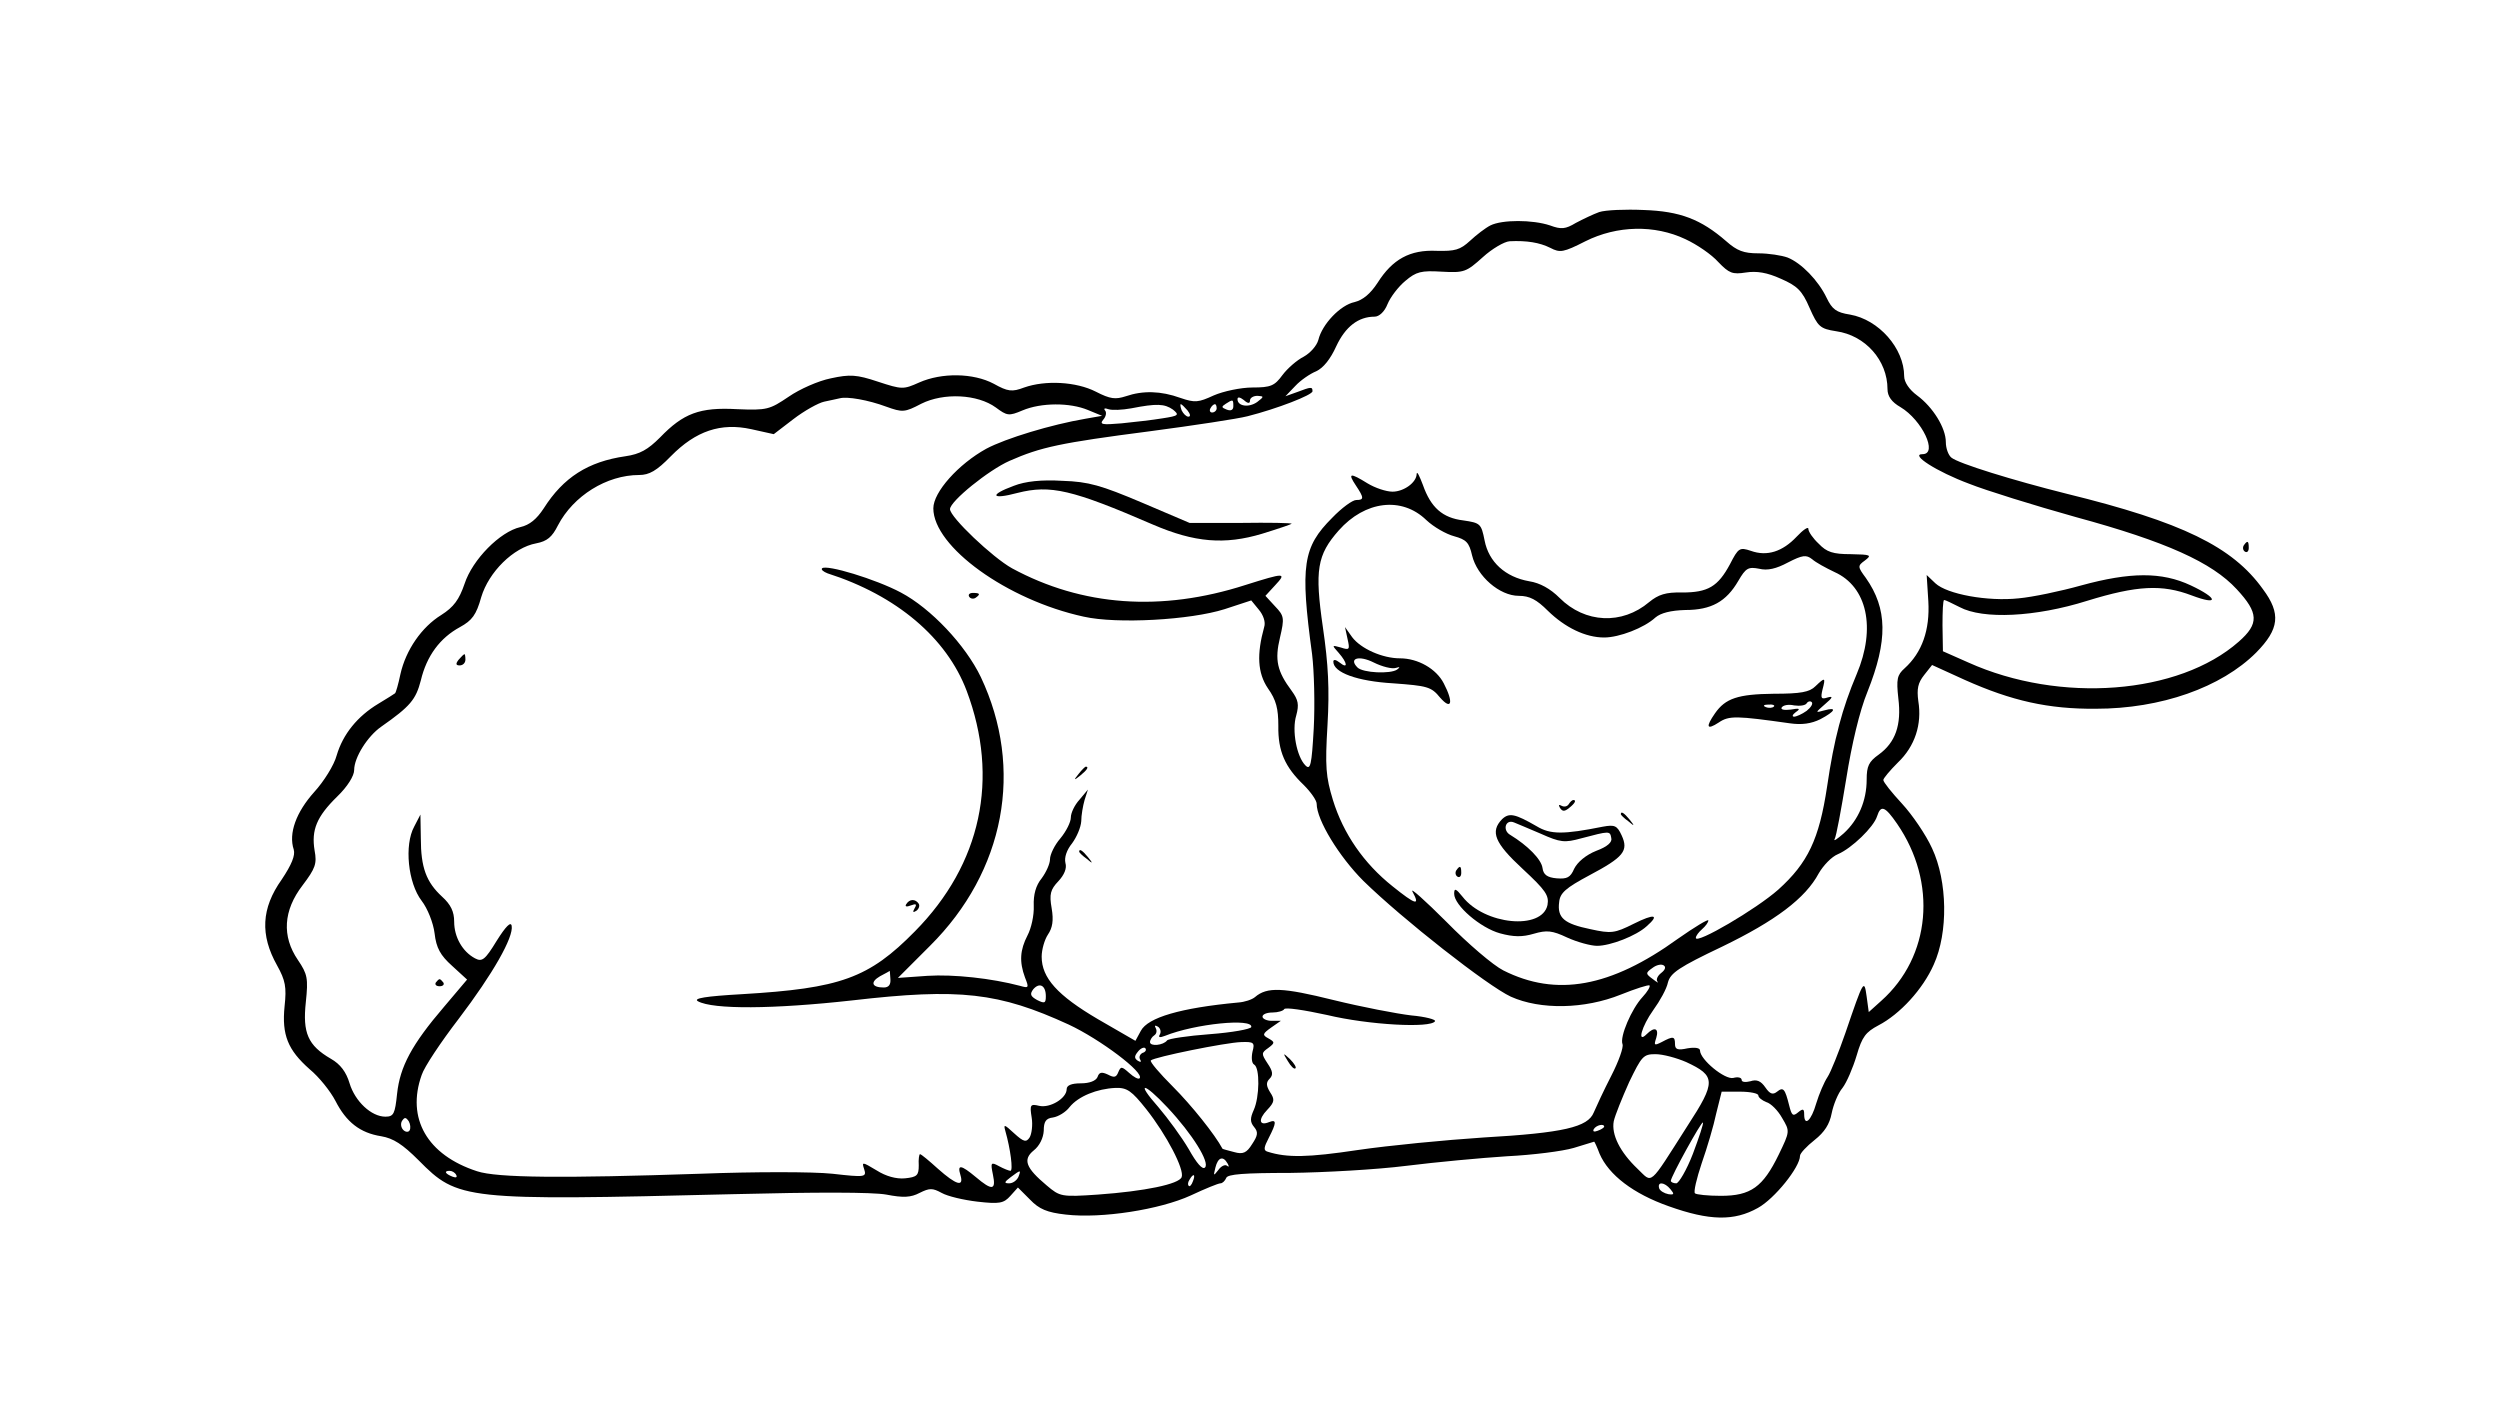
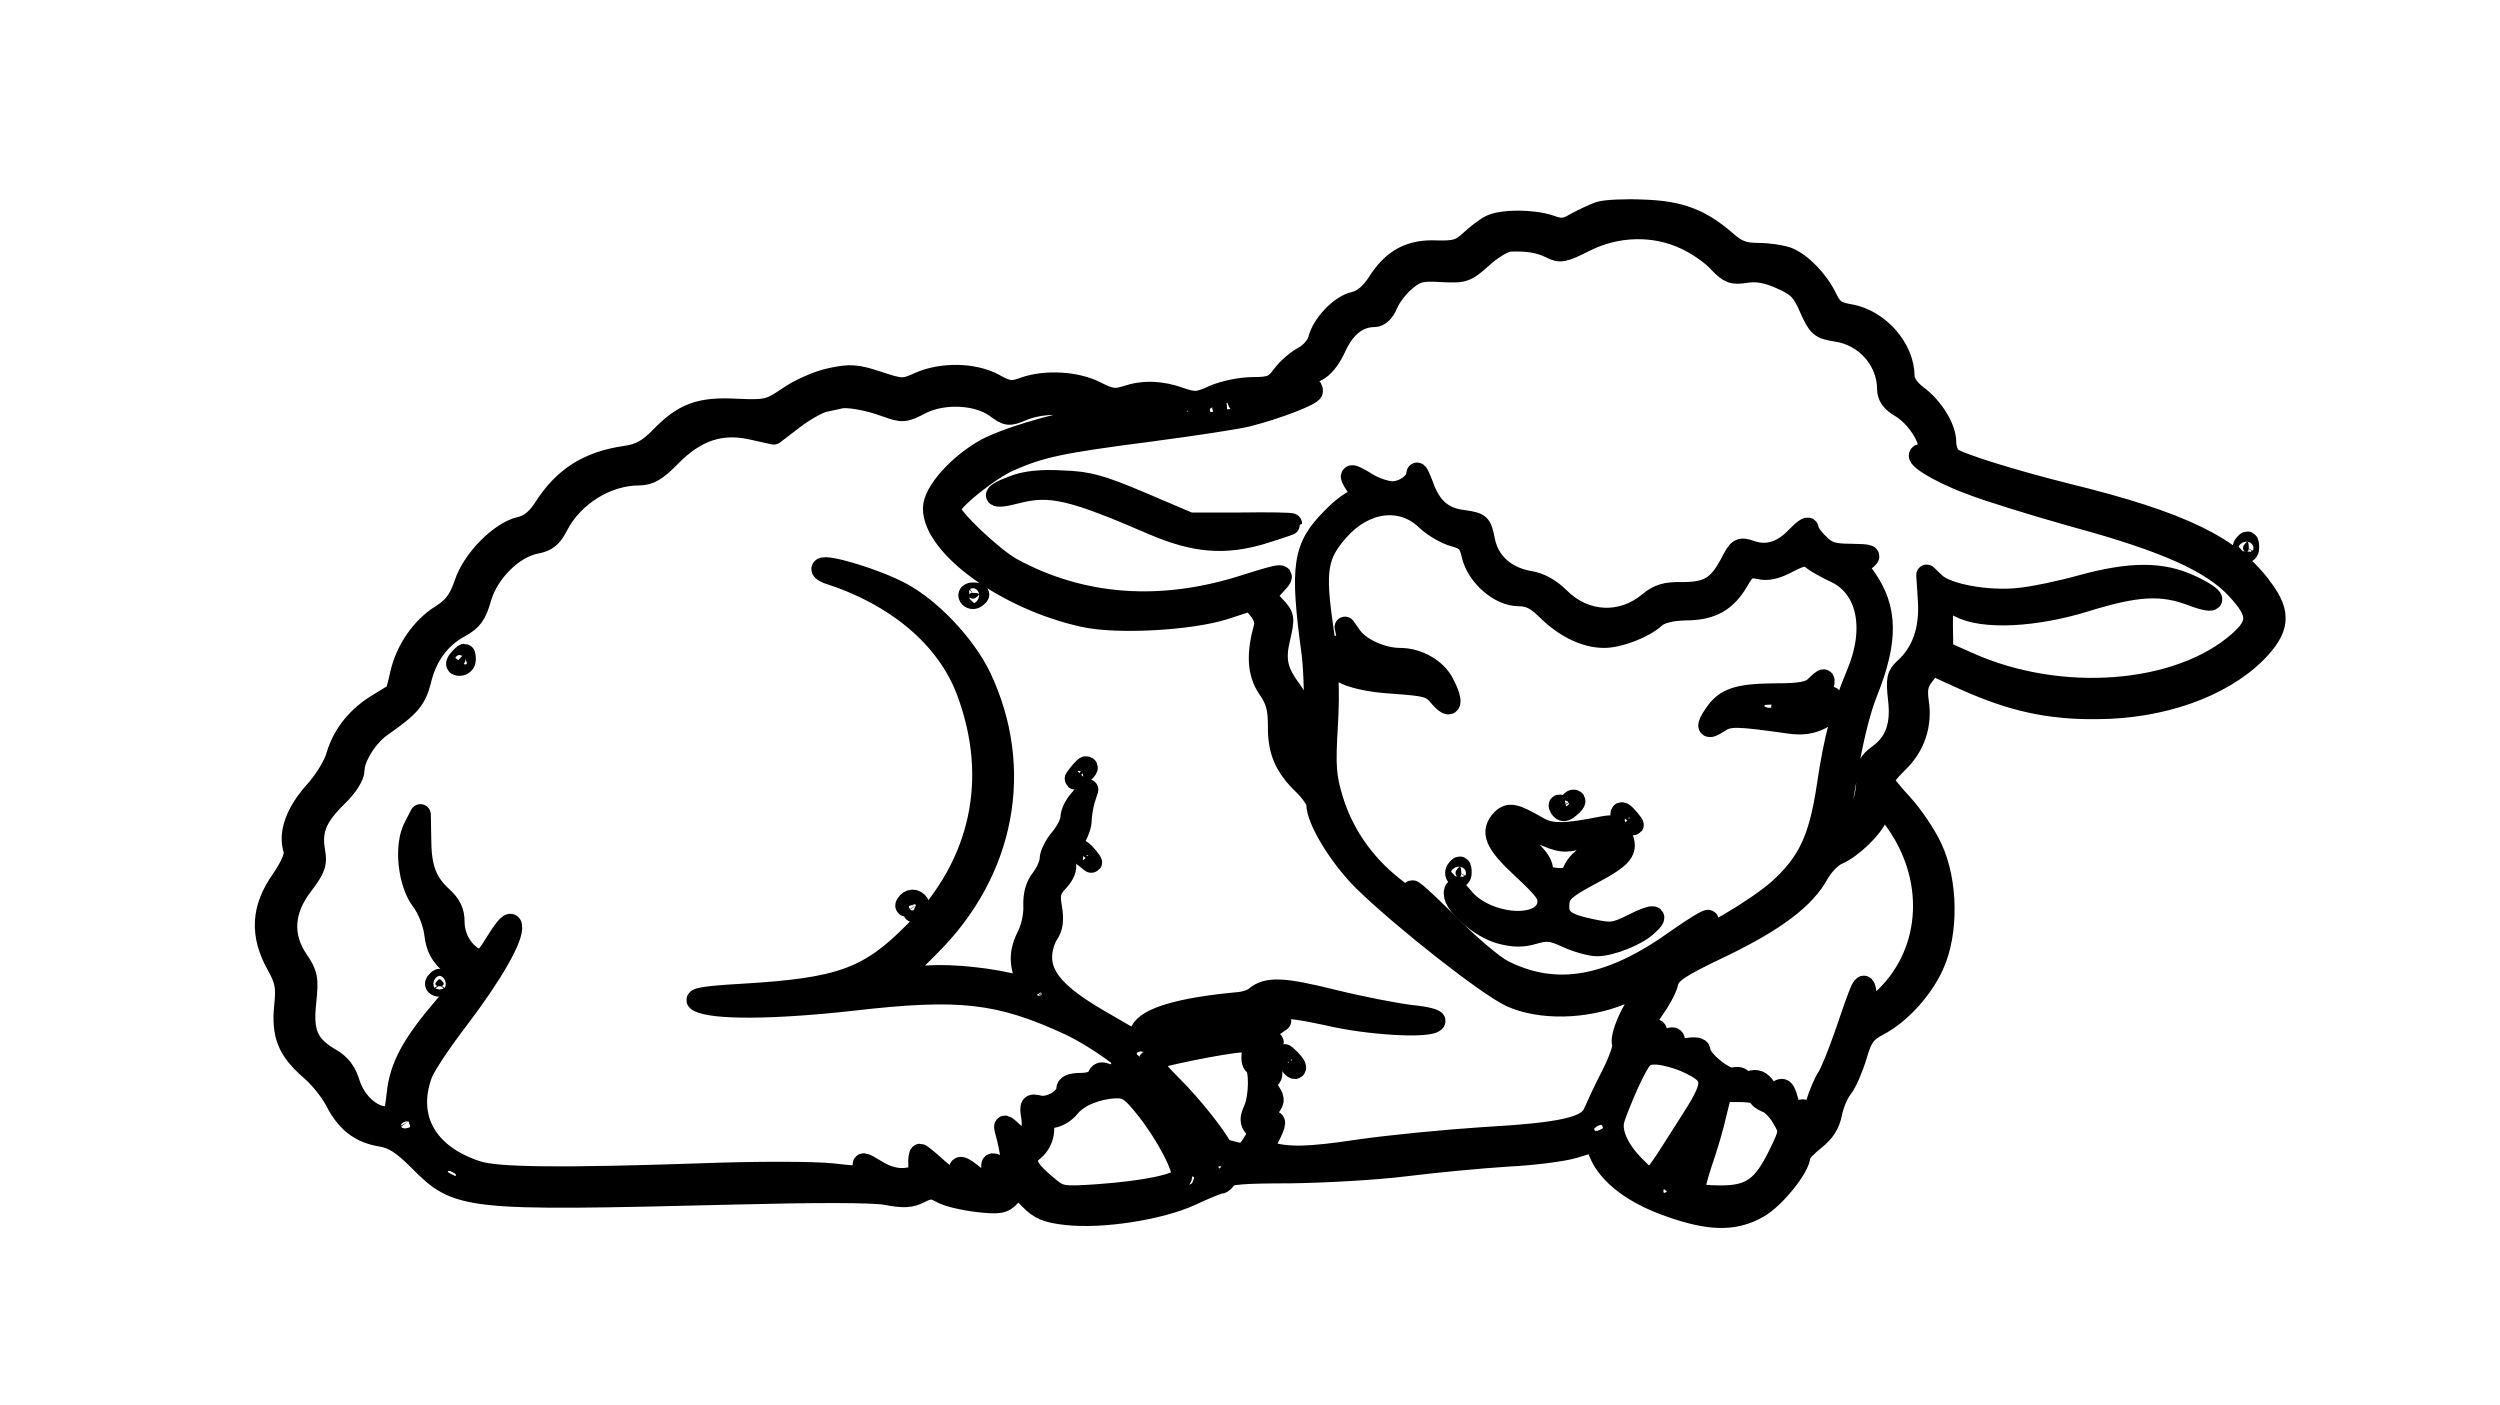
<svg xmlns="http://www.w3.org/2000/svg" version="1.0" width="600pt" height="337pt" viewBox="0 0 600 337" preserveAspectRatio="xMidYMid meet">
-   <g transform="translate(0,337) scale(0.1,-0.1)" fill="#000000" stroke="none">
+   <g transform="translate(0,337) scale(0.1,-0.1)" fill="#000000" stroke="#000000" stroke-width="50" stroke-linejoin="round">
    <path d="M3838 2861 c-14 -5 -39 -17 -56 -26 -25 -15 -35 -16 -62 -6 -42 14 -115 14 -143 0 -12 -6 -34 -23 -49 -37 -24 -22 -36 -25 -80 -24 -64 3 -106 -20 -142 -77 -17 -26 -35 -41 -55 -46 -34 -7 -78 -53 -87 -91 -4 -14 -19 -31 -35 -40 -16 -8 -39 -28 -51 -44 -19 -26 -28 -30 -72 -30 -28 0 -70 -9 -93 -19 -37 -17 -45 -18 -80 -6 -47 17 -90 18 -131 4 -25 -8 -37 -7 -72 11 -47 24 -121 28 -172 10 -29 -11 -39 -10 -73 9 -49 26 -125 27 -179 3 -38 -17 -41 -17 -99 2 -51 17 -67 18 -113 8 -30 -6 -75 -26 -101 -44 -46 -31 -52 -33 -124 -30 -90 5 -129 -10 -185 -68 -29 -29 -48 -40 -83 -45 -90 -13 -149 -51 -196 -125 -17 -26 -34 -40 -56 -45 -49 -11 -115 -78 -134 -136 -13 -38 -26 -56 -56 -75 -47 -29 -85 -84 -98 -142 -5 -24 -11 -45 -13 -46 -1 -1 -20 -13 -40 -25 -50 -30 -85 -73 -100 -124 -6 -23 -31 -63 -54 -88 -43 -48 -62 -99 -49 -138 4 -14 -5 -36 -29 -72 -49 -69 -52 -133 -11 -206 20 -36 23 -52 18 -98 -7 -69 8 -105 60 -151 23 -19 50 -53 62 -76 26 -51 59 -77 110 -85 29 -5 51 -19 90 -58 94 -95 108 -97 755 -81 198 5 334 5 367 -1 41 -8 59 -7 80 4 24 12 31 12 53 0 14 -8 52 -17 86 -21 53 -6 63 -4 79 14 l18 20 29 -29 c22 -23 41 -31 86 -36 86 -10 226 12 300 46 34 16 66 29 71 29 5 0 11 6 14 13 3 9 43 12 153 12 82 1 208 8 279 17 72 9 180 19 242 23 61 3 133 12 160 20 26 8 49 15 49 15 1 0 7 -13 13 -29 22 -51 81 -96 166 -126 98 -35 157 -36 214 -4 40 22 101 98 101 125 0 6 16 23 35 38 24 19 36 38 41 64 4 20 15 48 26 61 10 13 25 48 34 78 13 45 22 56 52 72 52 27 107 87 133 146 35 77 33 200 -4 279 -15 33 -48 81 -72 107 -25 27 -45 52 -45 57 0 4 16 23 35 42 41 39 58 92 49 147 -4 30 -1 44 14 63 l19 24 79 -36 c112 -50 200 -70 314 -69 156 0 301 51 385 135 55 56 60 93 16 152 -73 102 -194 161 -471 229 -128 32 -261 73 -277 87 -7 6 -13 22 -13 37 0 34 -31 84 -69 112 -19 14 -31 32 -31 46 0 67 -61 136 -130 148 -33 5 -43 13 -56 40 -20 42 -61 84 -94 97 -14 5 -45 10 -70 10 -35 0 -51 6 -77 29 -61 53 -111 72 -198 75 -44 2 -92 0 -107 -5z m207 -65 c28 -13 63 -37 79 -55 26 -27 34 -30 66 -25 26 4 51 0 84 -15 39 -17 51 -28 69 -70 20 -45 25 -50 64 -56 70 -10 123 -70 123 -139 0 -17 10 -31 31 -43 52 -31 91 -113 53 -113 -31 0 34 -42 112 -71 40 -16 156 -52 256 -80 217 -59 327 -109 386 -173 53 -57 54 -83 5 -126 -144 -127 -429 -149 -649 -50 l-61 27 -1 62 c0 33 1 61 4 61 3 0 19 -8 37 -17 56 -30 182 -24 306 15 120 37 180 40 251 13 66 -25 64 -7 -2 24 -70 33 -146 32 -263 0 -50 -14 -117 -28 -150 -31 -75 -8 -172 10 -200 36 l-21 20 4 -63 c4 -69 -15 -123 -57 -161 -18 -16 -20 -26 -15 -72 8 -64 -7 -106 -47 -135 -24 -17 -29 -28 -29 -60 0 -51 -20 -97 -55 -129 -16 -14 -25 -20 -22 -14 4 6 16 72 28 145 13 82 32 163 51 209 49 123 48 199 -4 273 -20 27 -20 29 -2 42 17 13 14 14 -34 15 -43 0 -58 5 -77 25 -14 13 -25 29 -25 36 0 6 -13 -3 -28 -19 -34 -36 -71 -48 -110 -34 -27 9 -30 7 -50 -32 -29 -54 -53 -68 -115 -68 -39 1 -57 -5 -79 -23 -65 -55 -154 -51 -215 10 -22 22 -47 36 -73 40 -57 10 -97 46 -107 98 -8 40 -10 42 -51 48 -50 6 -78 31 -97 85 -8 21 -14 34 -15 27 0 -21 -31 -43 -58 -43 -15 0 -42 9 -60 20 -42 26 -48 25 -28 -5 20 -30 20 -35 1 -35 -9 0 -35 -19 -58 -43 -70 -70 -77 -114 -48 -327 5 -41 7 -121 4 -178 -5 -89 -8 -101 -20 -89 -21 21 -33 84 -22 120 7 26 5 37 -11 59 -35 47 -41 74 -28 128 11 47 10 52 -12 75 l-23 25 23 25 c29 31 24 31 -71 1 -202 -65 -392 -51 -560 40 -47 26 -149 123 -149 142 0 19 93 94 143 116 75 33 121 43 337 71 106 14 211 30 234 36 71 18 156 51 156 60 0 11 -3 11 -37 -2 l-28 -10 24 25 c12 13 35 29 50 35 17 8 34 29 48 60 22 47 53 71 92 71 11 0 24 12 31 30 7 17 26 42 43 56 26 22 38 25 87 22 54 -3 59 -1 99 35 22 20 51 37 64 38 41 2 72 -3 98 -16 23 -12 31 -11 84 16 76 38 166 40 240 5z m-1918 -402 c39 -14 44 -14 84 7 54 27 135 23 179 -9 27 -20 31 -21 64 -7 45 19 114 19 157 1 l34 -14 -40 -7 c-82 -14 -191 -47 -238 -72 -67 -37 -127 -104 -127 -143 0 -92 177 -220 361 -260 80 -18 256 -8 338 18 l64 21 18 -22 c11 -13 17 -30 13 -42 -18 -65 -16 -110 9 -147 20 -28 25 -49 25 -90 -1 -61 16 -99 61 -142 17 -17 31 -37 31 -45 0 -39 54 -127 112 -185 94 -92 298 -252 354 -278 71 -32 177 -30 264 5 35 14 66 24 69 22 2 -3 -5 -15 -17 -28 -26 -28 -55 -95 -48 -113 3 -7 -9 -41 -27 -76 -18 -35 -36 -74 -42 -88 -14 -35 -72 -49 -265 -60 -91 -6 -226 -19 -301 -30 -120 -18 -170 -19 -217 -4 -10 3 -9 10 3 33 19 37 19 45 1 38 -24 -10 -27 6 -5 29 18 19 19 25 7 43 -9 15 -10 23 -1 32 9 9 8 18 -5 37 -15 23 -15 25 2 37 16 12 16 14 0 23 -15 8 -14 11 7 26 l23 16 -22 0 c-12 0 -22 5 -22 10 0 6 11 10 24 10 13 0 26 4 28 8 2 5 48 -2 103 -14 100 -24 249 -32 259 -15 3 4 -23 11 -57 14 -34 4 -118 20 -187 37 -121 30 -159 32 -188 7 -7 -6 -25 -12 -40 -13 -139 -13 -217 -36 -234 -68 l-13 -24 -90 52 c-97 57 -135 99 -135 150 0 17 7 41 15 53 11 16 14 34 9 63 -6 34 -3 45 16 65 14 15 21 31 17 44 -3 13 3 31 16 47 11 15 21 38 22 53 0 14 4 37 8 51 l8 25 -20 -24 c-12 -13 -21 -32 -21 -43 0 -11 -11 -33 -25 -50 -14 -16 -25 -39 -25 -50 0 -11 -9 -31 -20 -46 -14 -17 -20 -39 -19 -66 1 -23 -6 -54 -15 -71 -18 -35 -20 -63 -6 -101 10 -25 9 -26 -12 -20 -68 18 -159 28 -222 24 l-71 -5 77 77 c180 179 226 425 122 645 -37 77 -120 165 -192 203 -60 32 -179 68 -189 58 -3 -3 3 -8 13 -12 166 -53 286 -155 334 -282 79 -210 35 -416 -124 -577 -111 -113 -179 -137 -415 -151 -88 -5 -118 -10 -106 -17 36 -20 181 -19 370 2 259 30 352 19 520 -58 75 -35 183 -116 170 -129 -3 -3 -14 3 -25 13 -18 16 -20 16 -26 2 -5 -13 -10 -14 -25 -6 -15 7 -21 6 -25 -6 -4 -9 -19 -15 -40 -15 -23 0 -34 -5 -34 -14 0 -22 -40 -46 -66 -40 -21 5 -23 3 -18 -28 3 -18 0 -40 -5 -48 -8 -12 -14 -11 -37 10 -24 22 -26 23 -21 5 12 -42 19 -95 12 -95 -3 0 -16 5 -27 11 -20 11 -21 9 -15 -20 8 -38 -2 -39 -41 -6 -36 30 -45 31 -37 5 9 -30 -10 -24 -54 15 -21 19 -40 35 -43 35 -2 0 -4 -12 -3 -27 0 -24 -4 -28 -33 -31 -21 -2 -46 5 -68 19 -35 21 -36 21 -30 3 6 -19 3 -20 -76 -11 -47 5 -187 5 -318 0 -328 -11 -487 -10 -535 6 -120 39 -170 127 -133 231 6 19 46 79 89 135 82 108 132 196 127 223 -2 11 -14 -1 -36 -36 -28 -46 -35 -51 -52 -42 -30 16 -50 51 -50 88 0 24 -8 41 -29 60 -38 35 -51 70 -51 140 l-1 57 -15 -29 c-24 -44 -15 -135 18 -178 14 -18 28 -53 31 -78 4 -35 14 -53 42 -78 l36 -33 -55 -65 c-78 -91 -106 -144 -113 -209 -5 -48 -8 -55 -28 -55 -34 0 -73 37 -86 80 -8 27 -22 46 -45 59 -55 32 -68 62 -60 136 6 57 4 67 -19 101 -39 57 -35 119 11 179 31 41 35 52 29 84 -8 49 5 81 54 129 25 24 41 50 41 64 0 30 32 81 65 104 70 49 83 65 95 111 14 59 46 102 94 128 29 16 39 29 51 72 18 60 77 119 132 129 26 5 38 15 52 43 37 71 117 121 195 121 24 0 42 10 76 45 60 61 120 81 193 65 l54 -12 47 36 c26 20 60 39 74 42 15 3 32 7 37 8 18 5 69 -4 112 -20z m873 15 c0 6 8 11 18 11 16 -1 16 -2 -1 -15 -20 -14 -47 -10 -47 7 0 6 6 5 15 -2 10 -9 15 -9 15 -1z m-40 -14 c0 -9 -6 -12 -16 -8 -13 5 -13 7 -2 14 17 11 18 11 18 -6z m-145 -8 c16 -13 14 -15 -25 -21 -24 -4 -68 -9 -98 -12 -47 -4 -54 -3 -44 9 7 8 8 18 4 22 -4 5 0 6 8 3 9 -3 33 -2 55 2 61 12 80 11 100 -3z m35 -2 c7 -9 8 -15 2 -15 -5 0 -12 7 -16 15 -3 8 -4 15 -2 15 2 0 9 -7 16 -15z m70 5 c0 -5 -5 -10 -11 -10 -5 0 -7 5 -4 10 3 6 8 10 11 10 2 0 4 -4 4 -10z m503 -268 c18 -17 48 -34 67 -39 29 -8 36 -15 43 -46 12 -50 66 -97 112 -97 26 0 43 -9 70 -36 41 -40 90 -64 135 -64 36 0 96 23 123 48 13 11 37 17 72 18 62 0 98 20 127 70 18 31 24 34 50 29 20 -5 41 0 69 15 35 18 44 19 58 8 9 -8 33 -21 54 -31 78 -35 100 -134 53 -245 -35 -83 -54 -154 -71 -270 -19 -126 -46 -183 -117 -247 -53 -47 -198 -132 -198 -116 0 5 7 14 15 21 8 7 15 16 15 21 0 4 -33 -16 -73 -44 -162 -117 -292 -140 -419 -76 -24 12 -85 64 -136 116 -52 52 -89 85 -82 73 19 -35 8 -32 -48 13 -69 55 -118 126 -143 207 -17 56 -19 80 -13 180 5 86 2 145 -11 234 -20 138 -14 174 38 233 63 71 151 82 210 25z m1130 -729 c97 -141 81 -319 -38 -425 l-30 -27 -5 37 c-6 43 -7 42 -51 -87 -16 -46 -35 -94 -43 -106 -8 -12 -20 -40 -27 -63 -12 -42 -29 -57 -29 -26 0 13 -3 14 -15 4 -12 -10 -15 -7 -21 17 -10 40 -14 45 -29 33 -10 -8 -17 -6 -28 10 -11 16 -21 20 -36 15 -12 -3 -21 -2 -21 3 0 6 -9 8 -20 5 -20 -5 -80 44 -80 66 0 6 -12 8 -30 5 -23 -5 -30 -3 -30 10 0 19 -4 20 -32 5 -18 -9 -19 -8 -13 10 7 23 -4 28 -23 9 -24 -24 -12 19 16 58 16 22 32 51 35 66 6 23 27 37 130 86 128 62 200 116 232 176 11 19 31 40 46 46 33 14 86 65 94 91 9 28 19 24 48 -18z m-566 -358 c-9 -7 -13 -16 -9 -21 4 -4 -1 -2 -11 6 -18 13 -18 15 -1 27 9 7 21 10 27 6 6 -4 3 -11 -6 -18z m-1850 -15 c1 -13 -4 -20 -16 -20 -29 0 -33 13 -9 27 13 7 23 12 23 13 1 0 1 -9 2 -20z m373 -41 c0 -17 -3 -18 -21 -9 -16 9 -18 14 -9 26 15 17 30 9 30 -17z m493 -74 c-2 -5 -46 -13 -99 -17 -54 -4 -100 -11 -103 -15 -9 -12 -41 -15 -41 -4 0 5 5 13 10 16 6 4 7 11 4 17 -4 7 -2 8 5 4 6 -4 8 -12 5 -18 -5 -8 -1 -9 12 -4 72 29 212 43 207 21z m3 -59 c-3 -14 -2 -28 4 -31 14 -8 13 -78 -1 -109 -9 -20 -9 -29 1 -41 10 -12 9 -20 -5 -41 -13 -21 -22 -25 -43 -19 -15 4 -27 7 -28 8 -18 34 -75 105 -119 149 -32 32 -56 60 -53 63 8 8 180 43 217 44 30 1 33 -1 27 -23z m-264 -3 c-6 -3 -9 -10 -6 -15 4 -7 2 -8 -5 -4 -9 6 -9 11 0 22 6 8 15 12 18 8 3 -4 0 -9 -7 -11z m1305 -22 c71 -33 72 -47 3 -153 -95 -149 -83 -138 -120 -103 -42 40 -63 82 -57 114 3 14 20 56 37 94 30 62 34 67 63 67 18 0 51 -9 74 -19z m-1296 -113 c49 -62 92 -145 85 -163 -6 -17 -89 -34 -201 -42 -88 -6 -91 -5 -123 22 -50 42 -58 62 -31 84 14 11 23 30 24 47 0 22 5 30 22 32 13 2 31 13 40 25 21 26 66 44 110 46 28 1 39 -7 74 -51z m51 4 c60 -64 102 -132 90 -144 -6 -6 -20 10 -39 44 -17 29 -50 74 -73 101 -55 62 -36 61 22 -1z m1418 29 c0 -5 9 -12 19 -16 11 -3 28 -20 38 -38 19 -32 19 -32 -8 -88 -38 -78 -67 -99 -139 -99 -31 0 -59 3 -62 6 -4 3 4 36 16 72 13 37 29 91 35 120 l13 52 44 0 c24 0 44 -4 44 -9z m-3237 -84 c-3 -5 -10 -4 -15 1 -6 6 -7 16 -3 22 6 9 9 9 16 -1 4 -7 5 -17 2 -22z m3080 -56 c-15 -39 -34 -71 -40 -71 -7 0 -13 3 -13 6 0 10 74 144 77 140 2 -2 -9 -35 -24 -75z m-213 65 c0 -2 -7 -7 -16 -10 -8 -3 -12 -2 -9 4 6 10 25 14 25 6z m-904 -88 c4 -7 4 -10 -1 -6 -4 4 -14 0 -21 -10 -12 -15 -12 -15 -7 6 6 24 18 29 29 10z m-1851 -28 c3 -6 -1 -7 -9 -4 -18 7 -21 14 -7 14 6 0 13 -4 16 -10z m1349 -5 c-4 -8 -13 -15 -22 -15 -13 0 -12 3 4 15 24 18 25 18 18 0z m419 -10 c-3 -9 -8 -14 -10 -11 -3 3 -2 9 2 15 9 16 15 13 8 -4z m1146 -19 c10 -12 9 -14 -5 -12 -10 2 -20 8 -22 14 -5 17 13 15 27 -2z" />
    <path d="M2433 2204 c-60 -22 -54 -34 9 -17 79 20 131 8 325 -76 100 -43 172 -49 262 -22 39 12 71 23 71 24 0 2 -55 3 -122 2 l-123 0 -115 49 c-97 41 -127 50 -190 52 -50 3 -89 -1 -117 -12z" />
    <path d="M2326 1938 c3 -5 10 -6 15 -3 13 9 11 12 -6 12 -8 0 -12 -4 -9 -9z" />
    <path d="M1101 1787 c-8 -10 -7 -14 2 -14 8 0 14 6 14 14 0 7 -1 13 -2 13 -2 0 -8 -6 -14 -13z" />
    <path d="M2589 1513 c-13 -16 -12 -17 4 -4 16 13 21 21 13 21 -2 0 -10 -8 -17 -17z" />
    <path d="M2590 1326 c0 -2 8 -10 18 -17 15 -13 16 -12 3 4 -13 16 -21 21 -21 13z" />
    <path d="M2175 1200 c-4 -6 1 -7 11 -3 13 5 15 3 9 -7 -5 -9 -4 -11 4 -6 6 4 9 12 6 17 -8 12 -22 12 -30 -1z" />
    <path d="M1046 1012 c-3 -5 1 -9 9 -9 8 0 12 4 9 9 -3 4 -7 8 -9 8 -2 0 -6 -4 -9 -8z" />
    <path d="M3091 823 c7 -12 15 -20 18 -17 3 2 -3 12 -13 22 -17 16 -18 16 -5 -5z" />
    <path d="M3234 1837 c6 -26 5 -28 -16 -21 -22 6 -22 6 -5 -13 21 -24 23 -40 2 -23 -9 7 -15 8 -15 2 0 -26 57 -47 144 -52 81 -6 91 -8 112 -34 28 -32 33 -12 9 34 -18 35 -62 60 -105 60 -42 0 -94 23 -115 51 l-17 24 6 -28z m116 -70 c10 3 11 2 3 -4 -16 -11 -82 -8 -95 5 -22 22 3 30 39 12 20 -10 44 -16 53 -13z" />
    <path d="M4357 1723 c-14 -14 -35 -18 -100 -18 -86 -1 -116 -11 -141 -47 -23 -33 -20 -41 9 -22 25 17 43 16 171 -2 28 -4 51 -1 73 10 36 19 41 30 9 21 -22 -6 -22 -6 2 15 19 16 20 20 6 16 -15 -5 -17 -2 -12 19 8 30 6 30 -17 8z m-21 -59 c-11 -8 -25 -14 -30 -14 -6 0 -4 5 4 11 12 8 9 10 -12 6 -16 -2 -25 0 -22 5 4 6 17 8 30 5 14 -2 27 0 30 5 3 5 9 6 12 3 4 -4 -2 -13 -12 -21z m-79 10 c-3 -3 -12 -4 -19 -1 -8 3 -5 6 6 6 11 1 17 -2 13 -5z" />
    <path d="M3765 1440 c-4 -6 -11 -7 -17 -4 -7 4 -8 2 -4 -5 6 -9 11 -9 22 0 14 11 18 19 10 19 -3 0 -8 -5 -11 -10z" />
    <path d="M3605 1404 c-29 -30 -18 -57 49 -119 56 -52 64 -64 60 -87 -13 -61 -151 -48 -204 20 -16 20 -20 21 -20 7 0 -28 63 -82 110 -95 33 -9 54 -9 81 -1 31 9 44 8 80 -9 24 -11 57 -20 72 -20 32 0 94 24 119 47 32 28 19 31 -31 6 -46 -23 -54 -24 -104 -13 -63 13 -80 27 -75 65 2 22 16 34 72 64 83 44 95 59 78 96 -11 24 -17 26 -45 21 -95 -19 -126 -19 -159 1 -52 30 -66 33 -83 17z m93 -35 c47 -21 57 -22 97 -11 68 18 69 18 72 1 3 -10 -9 -21 -36 -31 -25 -10 -45 -27 -53 -43 -9 -21 -17 -25 -42 -23 -23 2 -32 9 -34 25 -3 21 -36 54 -77 79 -20 11 -12 39 9 30 6 -2 35 -15 64 -27z" />
    <path d="M3890 1416 c0 -2 8 -10 18 -17 15 -13 16 -12 3 4 -13 16 -21 21 -21 13z" />
    <path d="M3495 1281 c-3 -5 -2 -12 3 -15 5 -3 9 1 9 9 0 17 -3 19 -12 6z" />
    <path d="M5385 2061 c-3 -5 -2 -12 3 -15 5 -3 9 1 9 9 0 17 -3 19 -12 6z" />
  </g>
</svg>
